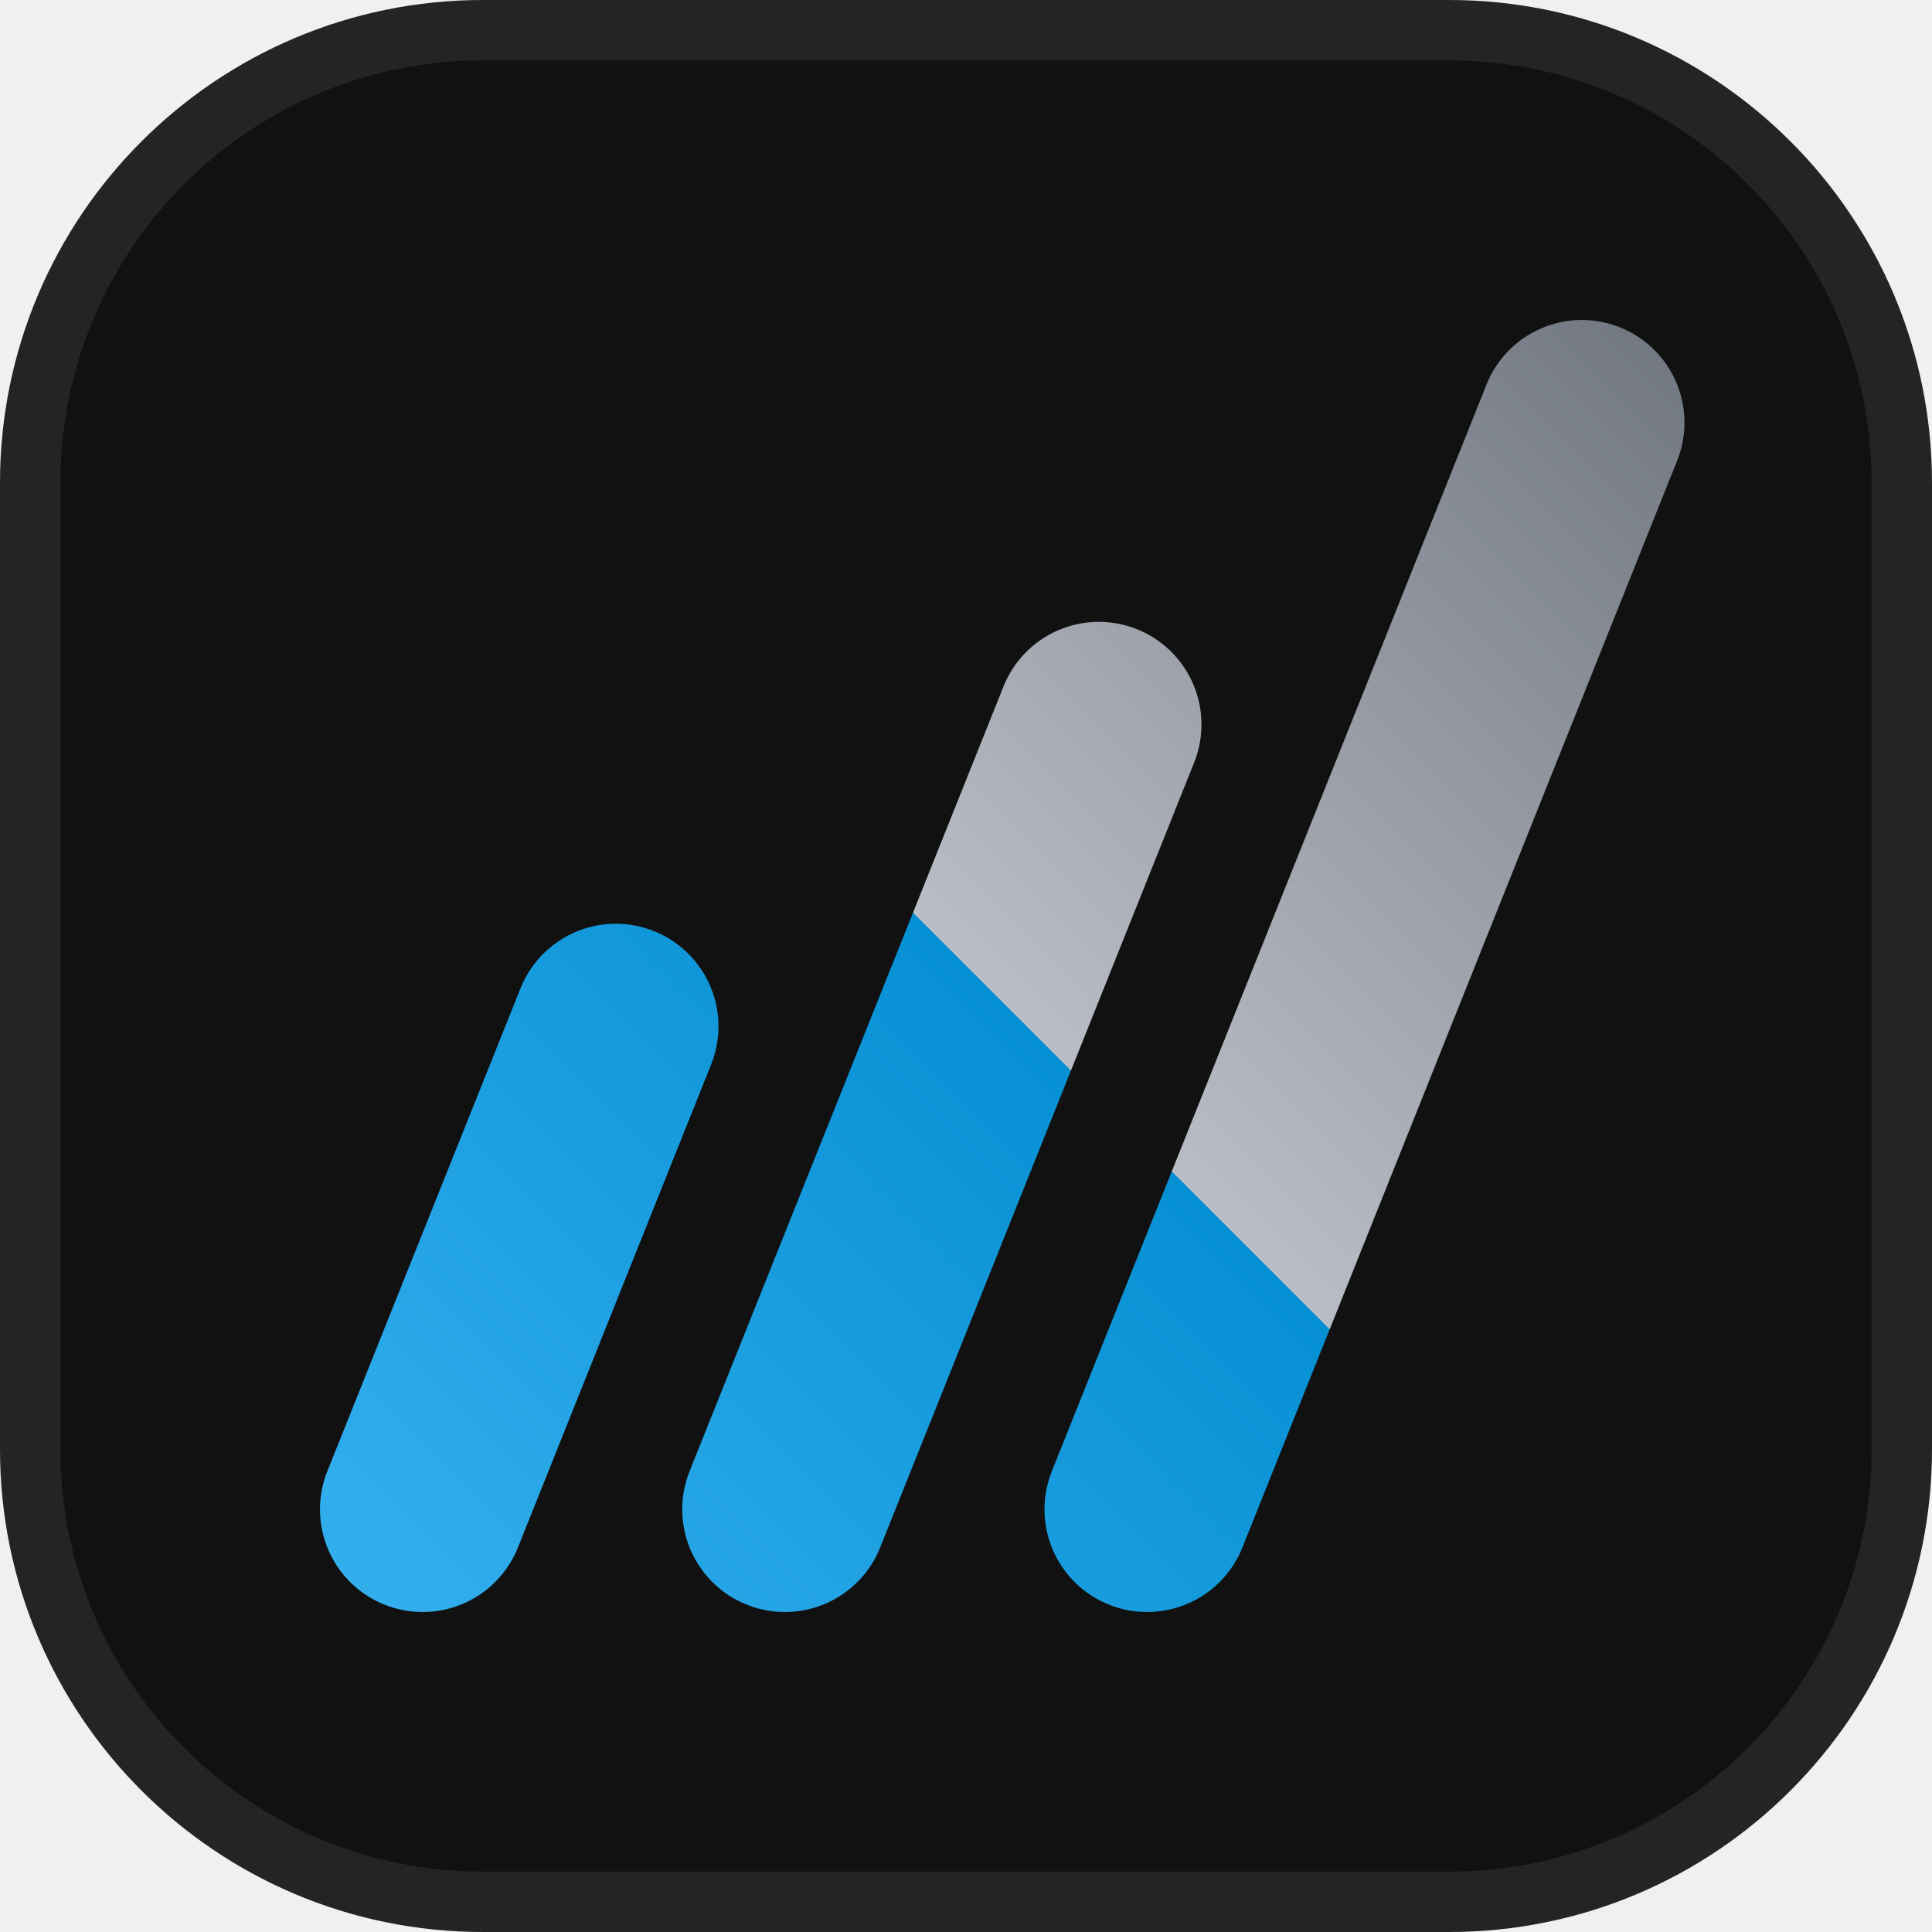
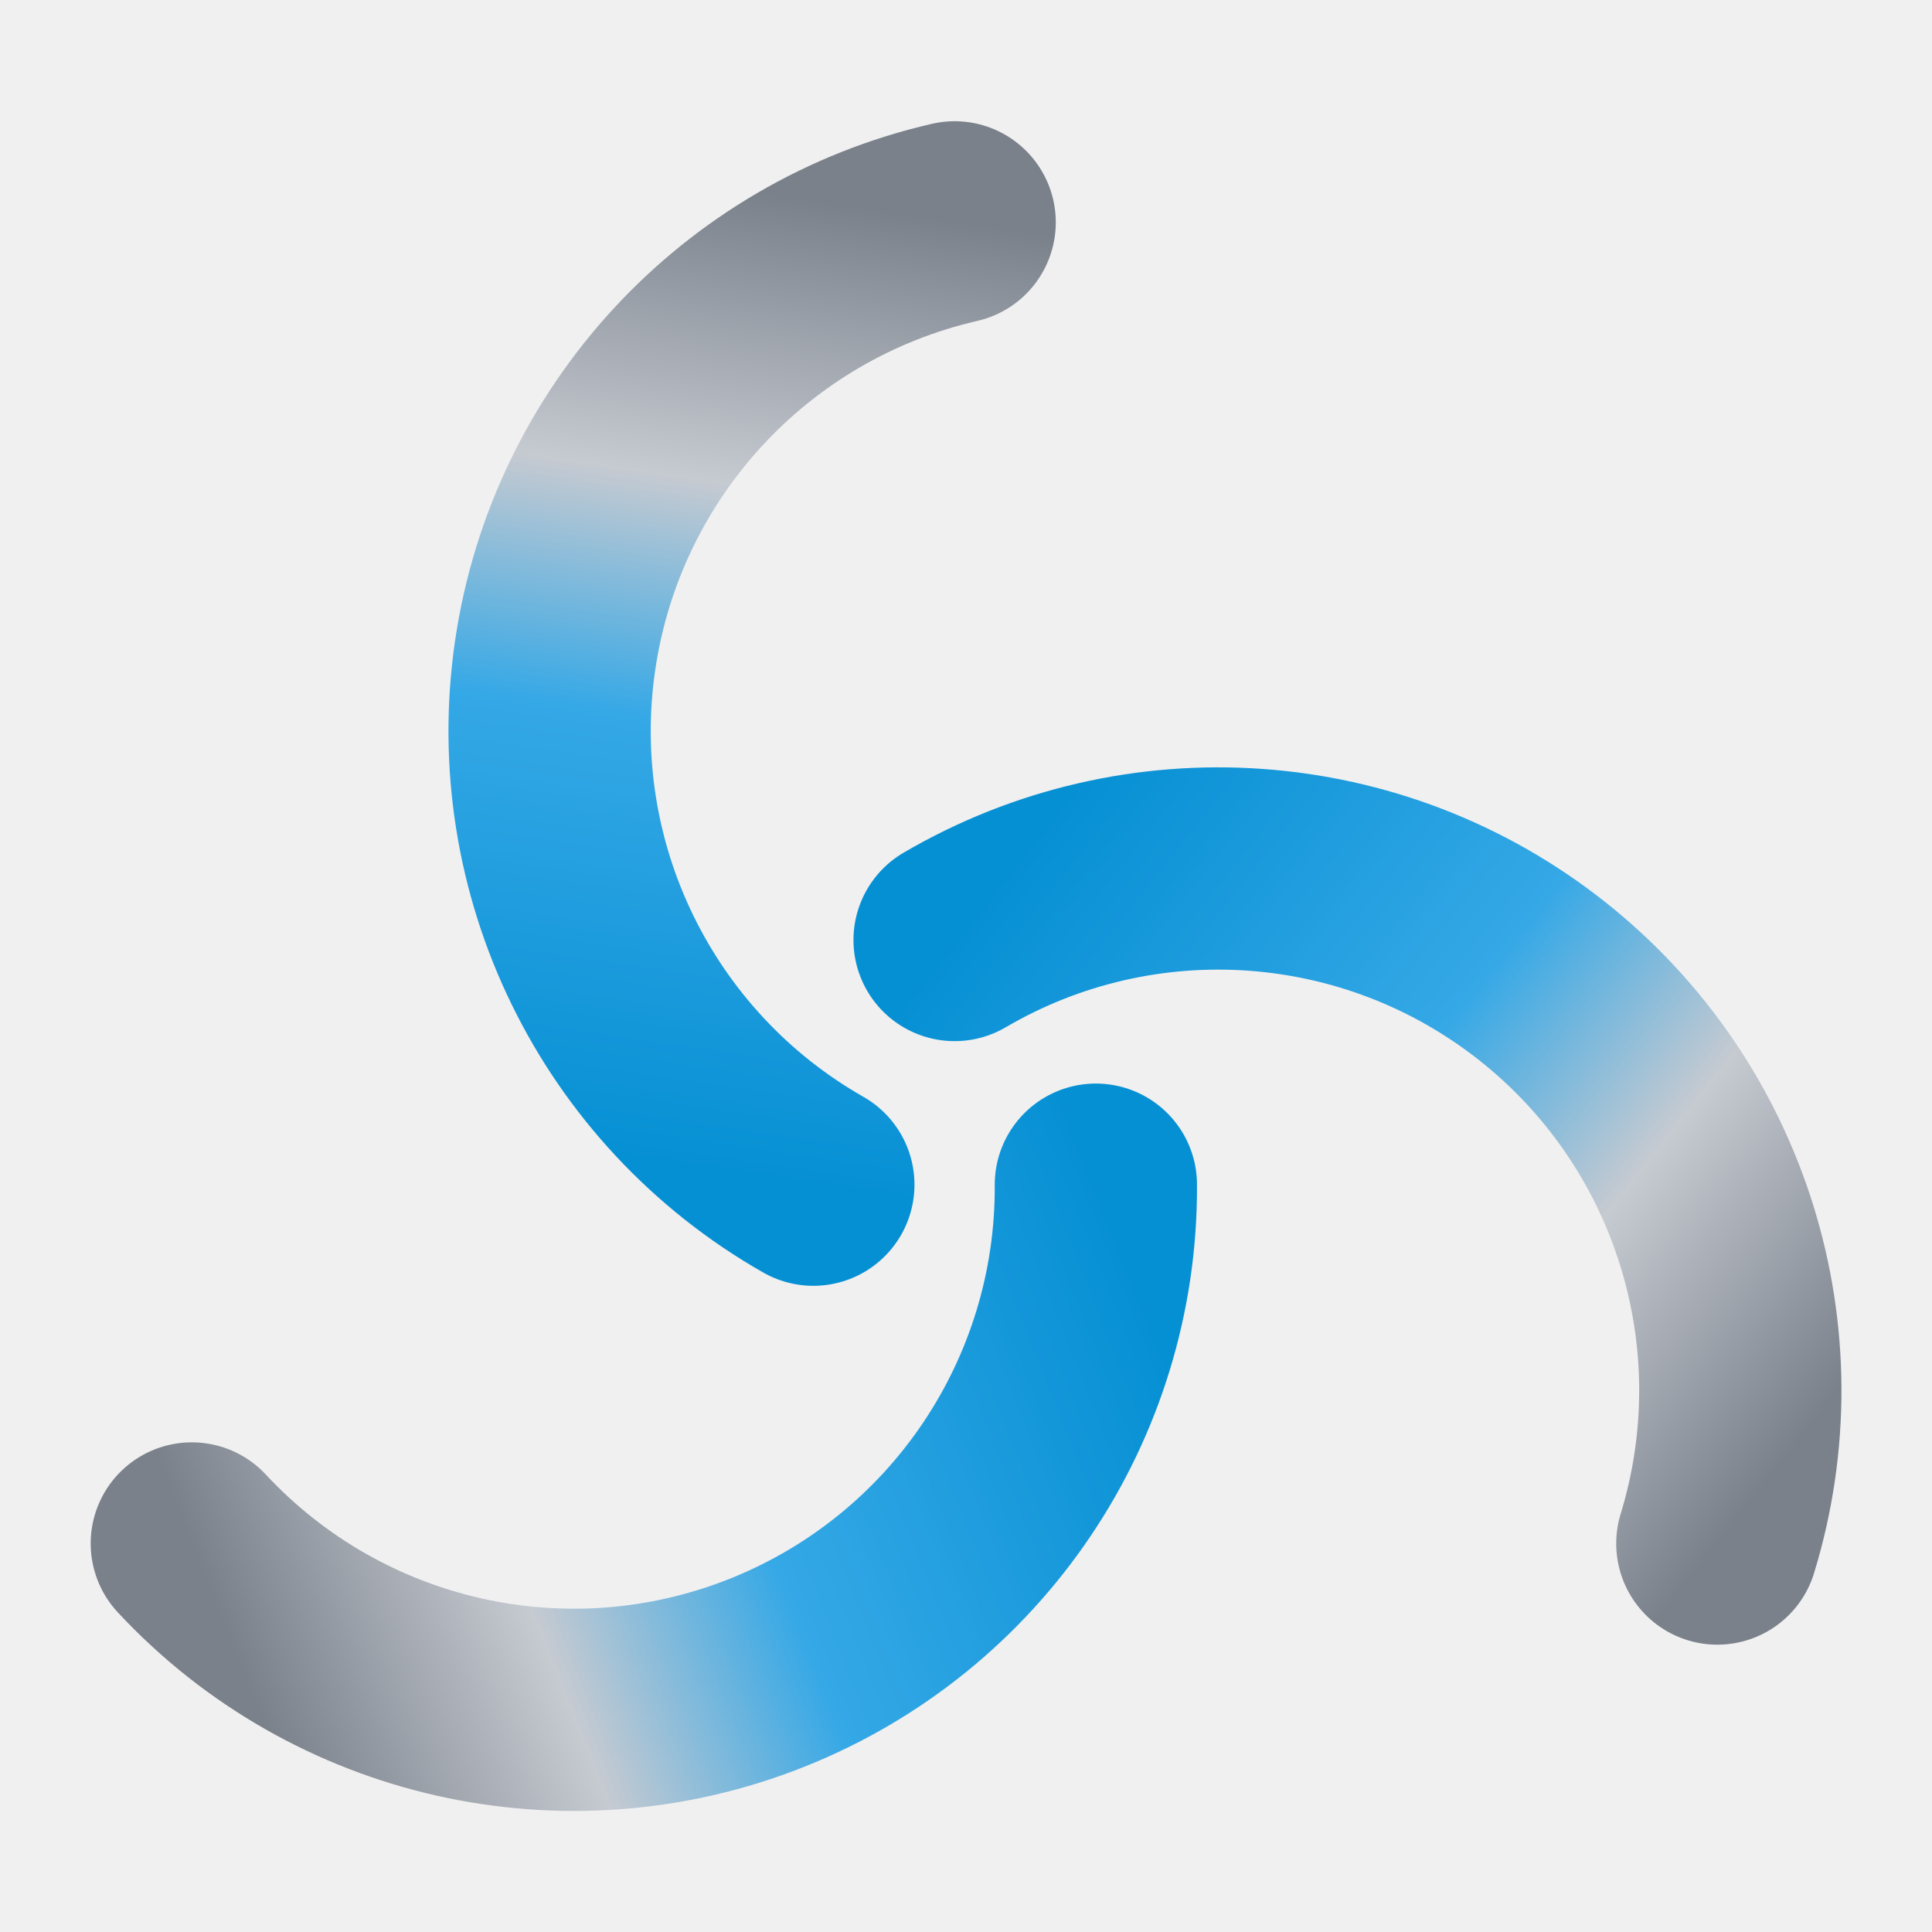
- <svg xmlns="http://www.w3.org/2000/svg" viewBox="0 0 32 32">
+ <svg xmlns="http://www.w3.org/2000/svg" viewBox="0 0 64 64">
  <defs>
-     <linearGradient id="split" x1="4" y1="28" x2="28" y2="4" gradientUnits="userSpaceOnUse">
-       <stop offset="0" stop-color="#3bb4f2" />
-       <stop offset="0.5" stop-color="#0690d4" />
-       <stop offset="0.5" stop-color="#b9bec6" />
-       <stop offset="1" stop-color="#6b717a" />
+     <linearGradient id="g" x1="32.00" y1="27.00" x2="55.38" y2="45.50" gradientUnits="userSpaceOnUse">
+       <stop offset="0" stop-color="#0690d4" />
+       <stop offset="0.45" stop-color="#35a8e6" />
+       <stop offset="0.7" stop-color="#c6cad1" />
+       <stop offset="1" stop-color="#7a818b" />
    </linearGradient>
+     <path id="a" d="M32.00 27.00A16.0 16.0 0 0 1 55.38 45.50" fill="none" stroke="url(#g)" stroke-width="6.2" stroke-linecap="round" />
  </defs>
-   <rect width="32" height="32" rx="8" fill="#111111" />
-   <rect x="0.5" y="0.5" width="31" height="31" rx="7.5" fill="none" stroke="#ffffff" stroke-opacity="0.08" />
-   <path d="M7 25l3.2-8M13 25l5.2-13M19 25l7.2-18" fill="none" stroke="url(#split)" stroke-width="3.4" stroke-linecap="round" />
+   <g transform="translate(-2.96 1.96) scale(1.0807)">
+     <use href="#a" />
+     <use href="#a" transform="rotate(120 32 32)" />
+     <use href="#a" transform="rotate(240 32 32)" />
+   </g>
</svg>
